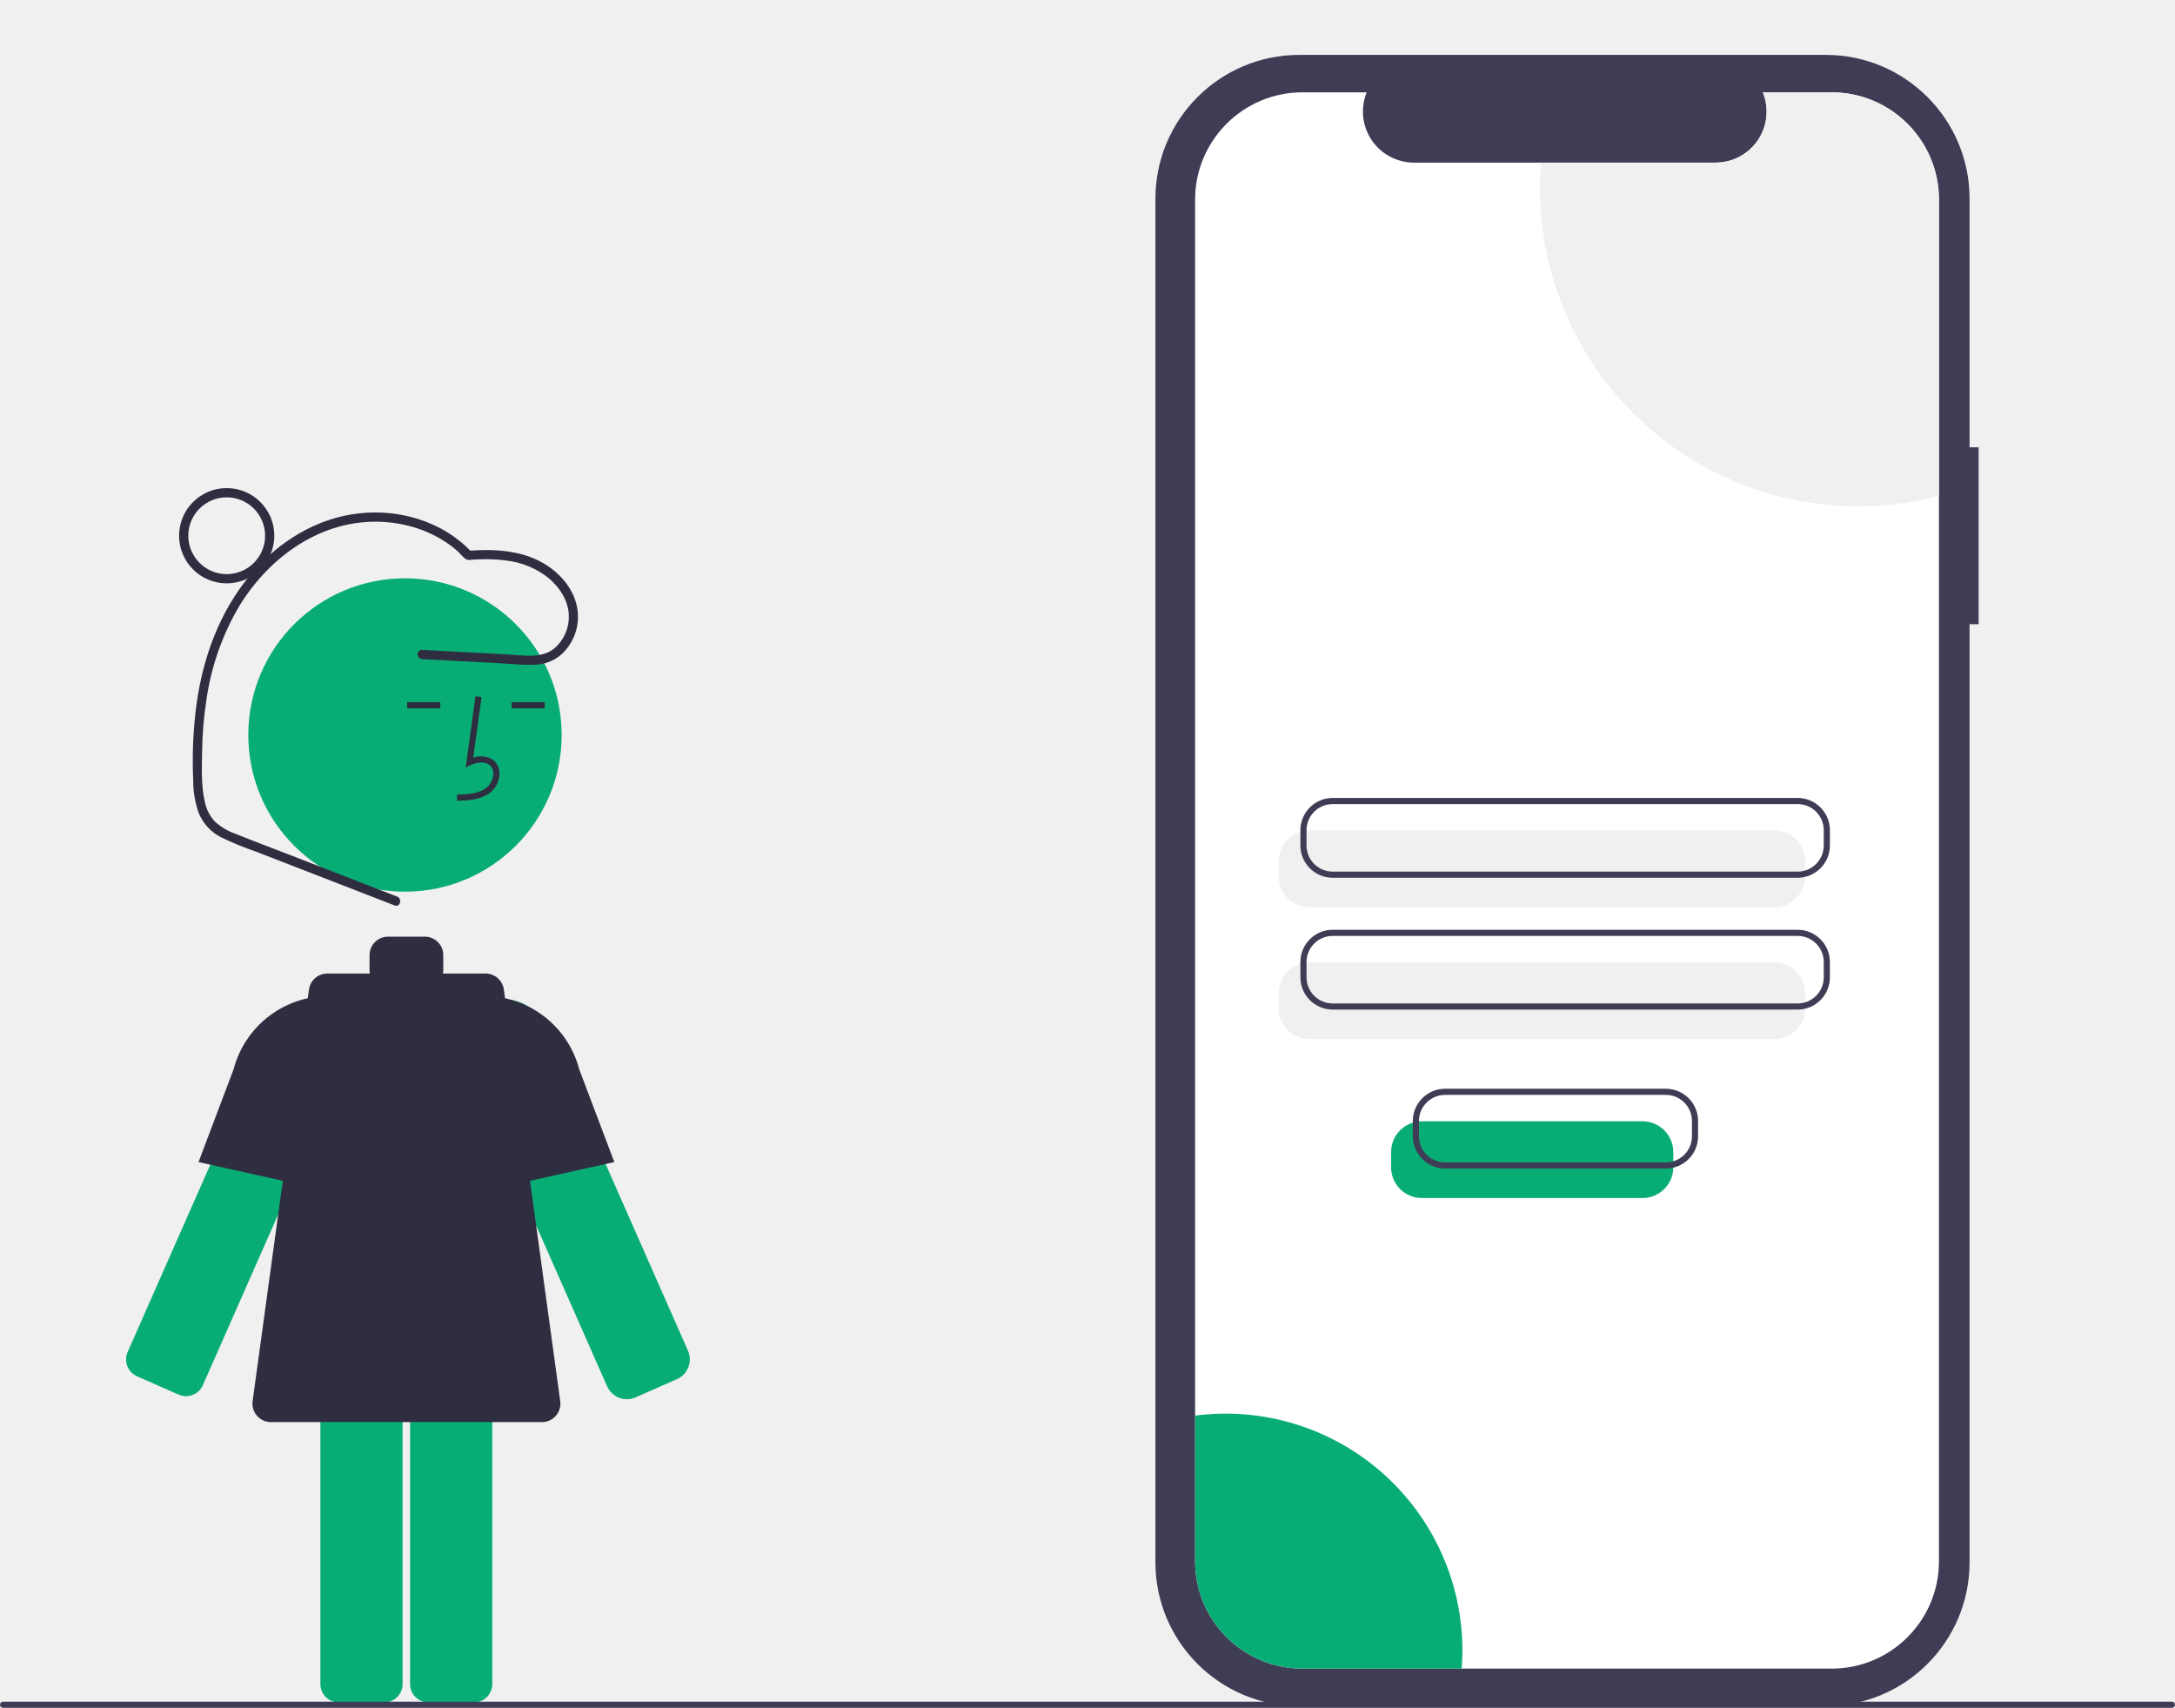
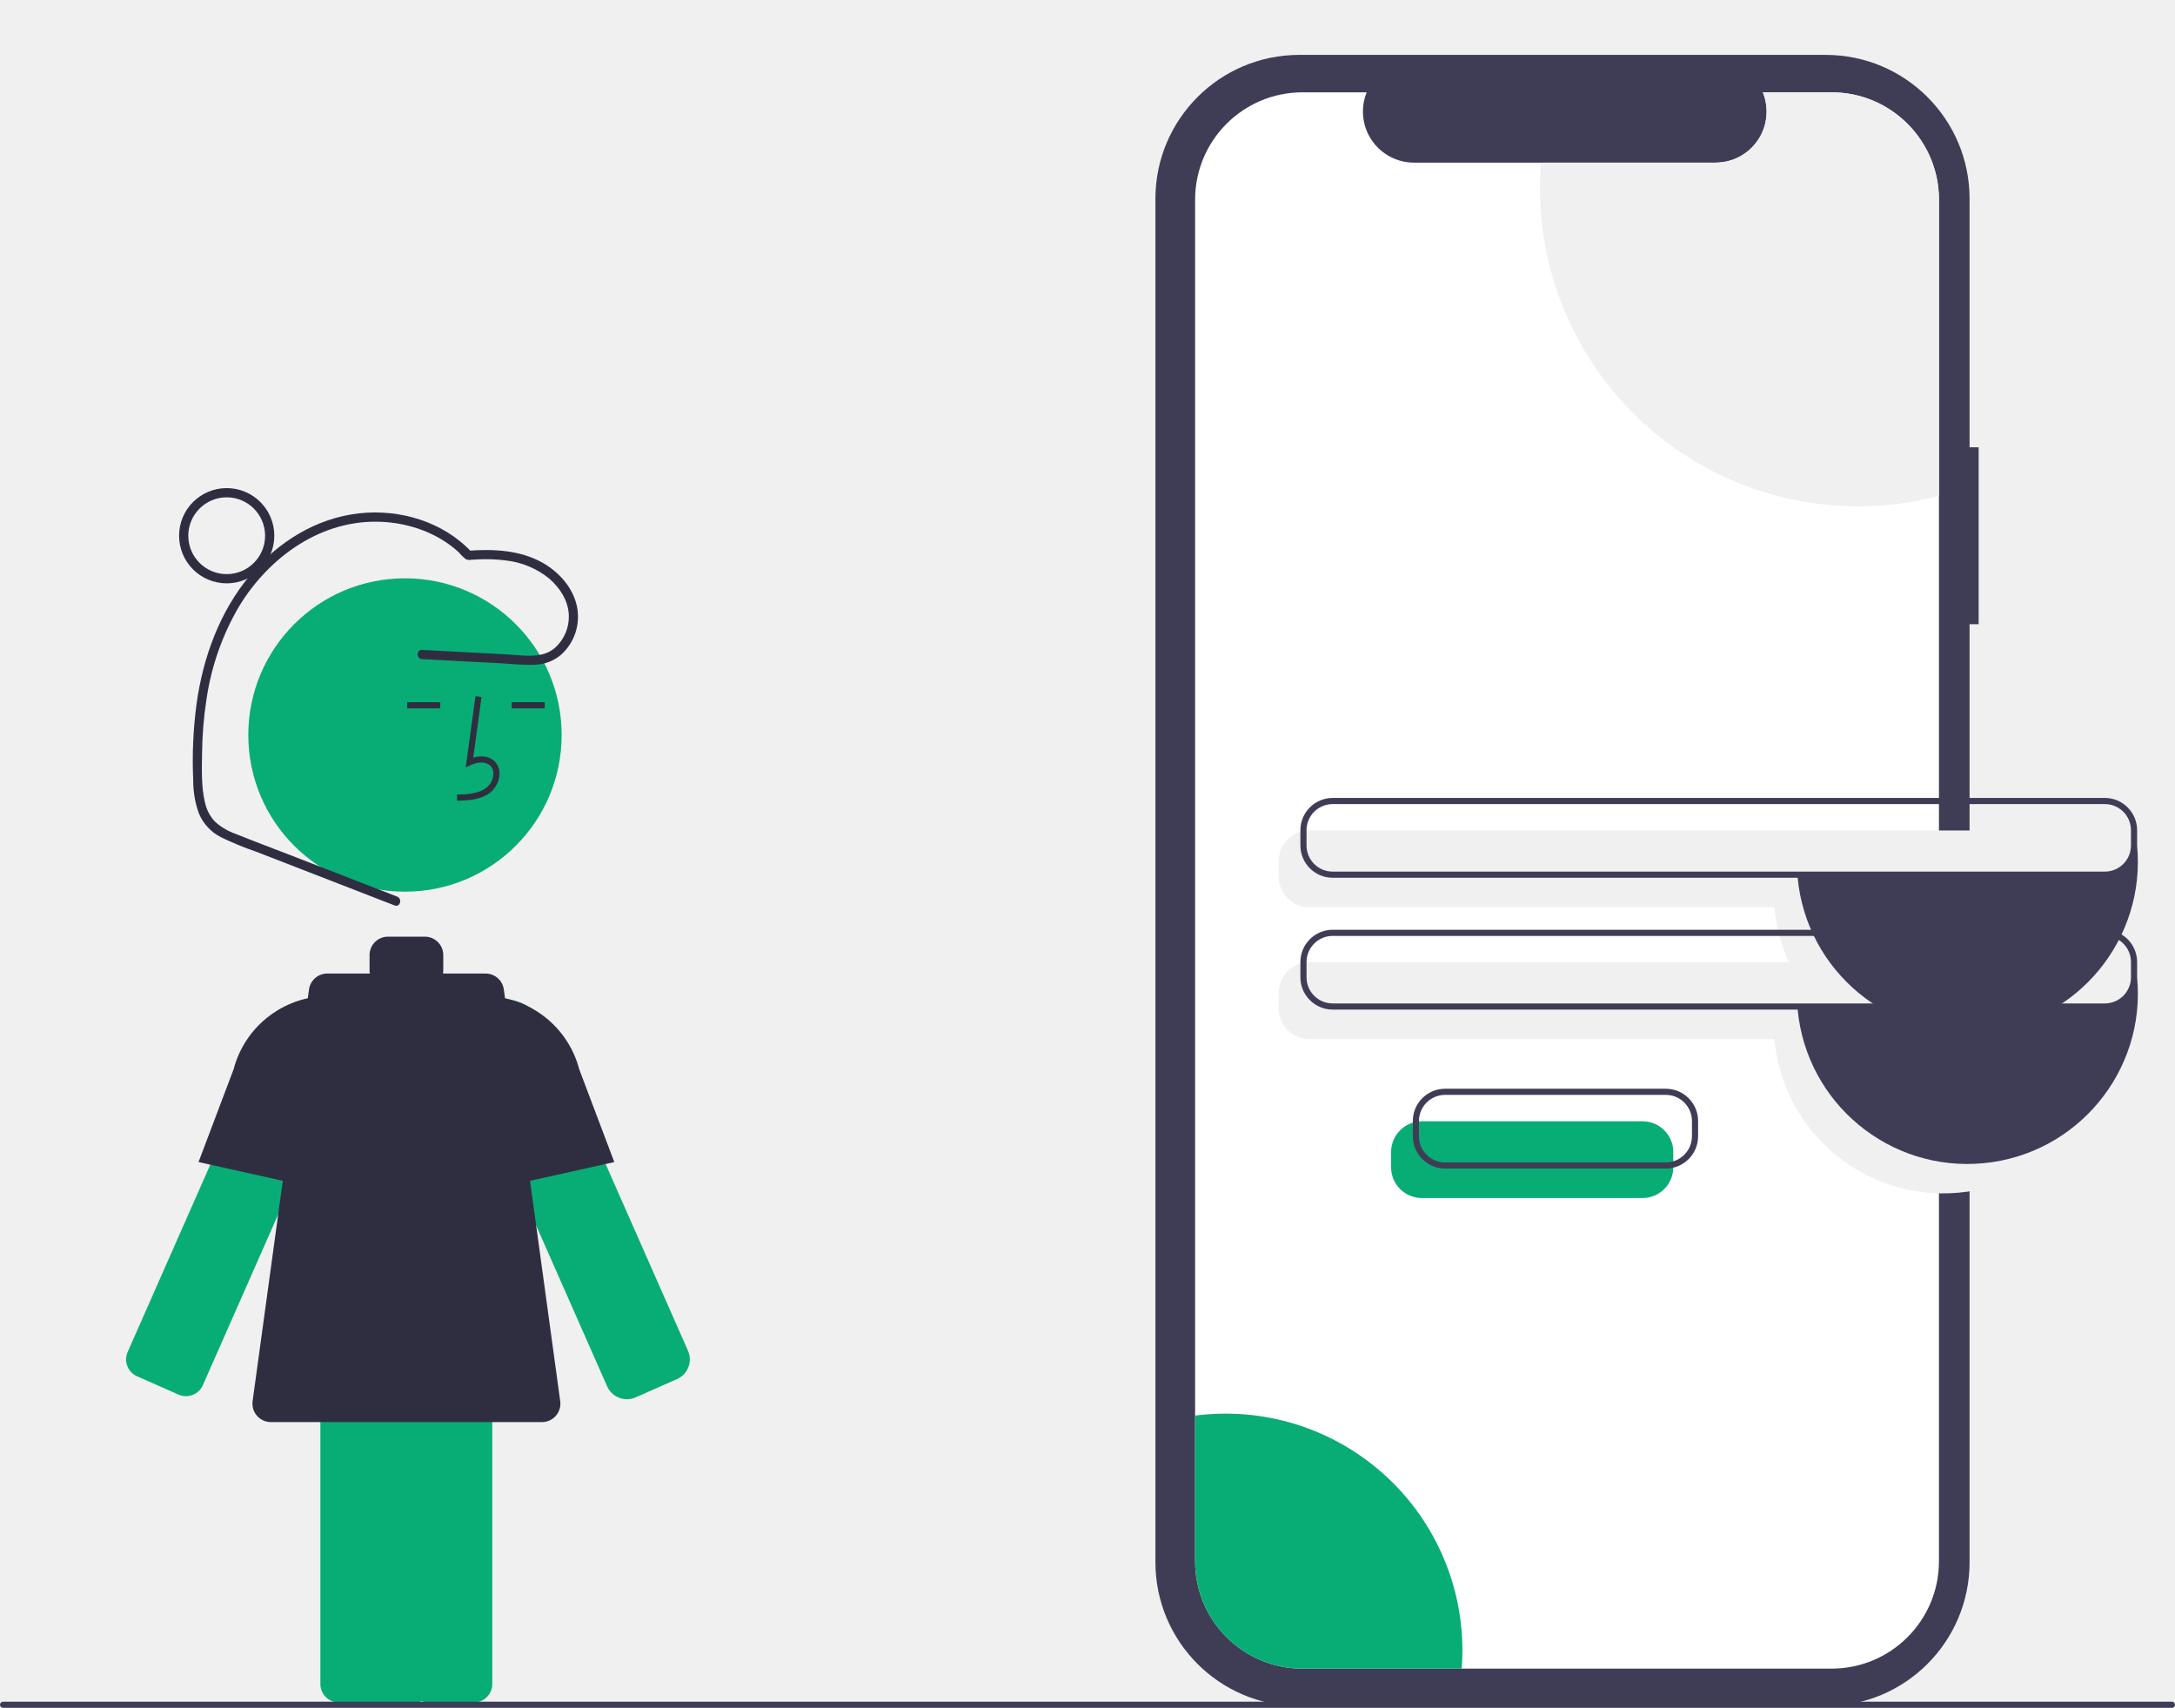
<svg xmlns="http://www.w3.org/2000/svg" data-name="Layer 1" width="708" height="555.867" viewBox="0 0 708 555.867">
  <path id="b10fb2cf-c586-4c5f-9fbf-e678f5ffa3db-24" data-name="Path 133" d="M890.465,679.515a211.722,211.722,0,0,1-46.196,37.27c-.392.241-.79.467-1.189.7l-27.639-24.463c.29-.27.612-.572.958-.905C836.992,672.563,939.229,535.838,946.042,502.544,945.572,505.317,952.189,614.094,890.465,679.515Z" transform="translate(-246 -172.0663)" fill="#f0f0f0" />
  <path id="a32c10c7-75df-4179-a648-6a8d2a687209-25" data-name="Path 134" d="M849.602,721.505c-.523.125-1.054.241-1.588.348l-20.735-18.353c.405-.141.879-.309,1.42-.496,8.897-3.15,35.394-12.66,61.764-23.492,28.334-11.644,56.533-24.8,62.598-33.227C951.76,648.244,911.686,707.622,849.602,721.505Z" transform="translate(-246 -172.0663)" fill="#f0f0f0" />
  <path d="M890.082,317.646h-2.953V236.753a46.819,46.819,0,0,0-46.819-46.819H668.926a46.819,46.819,0,0,0-46.819,46.819v443.789a46.819,46.819,0,0,0,46.819,46.819H840.31a46.819,46.819,0,0,0,46.819-46.819V375.228h2.953Z" transform="translate(-246 -172.0663)" fill="#3f3d56" />
  <path d="M877.163,237.074V680.217a34.957,34.957,0,0,1-34.969,34.957H669.984a34.954,34.954,0,0,1-34.957-34.957V237.074a34.954,34.954,0,0,1,34.957-34.957h20.898a16.619,16.619,0,0,0,15.383,22.88h98.181a16.601,16.601,0,0,0,15.384-22.88H842.193A34.957,34.957,0,0,1,877.163,237.074Z" transform="translate(-246 -172.0663)" fill="#fff" />
-   <path d="M823.595,467.355H672.228a10.011,10.011,0,0,1-10-10v-4.978a10.011,10.011,0,0,1,10-10h151.367a10.011,10.011,0,0,1,10,10v4.978A10.011,10.011,0,0,1,823.595,467.355Z" transform="translate(-246 -172.0663)" fill="#f0f0f0" />
-   <path d="M823.595,510.262H672.228a10.011,10.011,0,0,1-10-10v-4.978a10.011,10.011,0,0,1,10-10h151.367a10.011,10.011,0,0,1,10,10v4.978A10.011,10.011,0,0,1,823.595,510.262Z" transform="translate(-246 -172.0663)" fill="#f0f0f0" />
-   <path d="M831.166,457.759H679.8a10.512,10.512,0,0,1-10.5-10.5v-4.978a10.512,10.512,0,0,1,10.5-10.5h151.367a10.512,10.512,0,0,1,10.5,10.5v4.978A10.512,10.512,0,0,1,831.166,457.759Zm-151.367-23.978a8.51,8.51,0,0,0-8.5,8.5v4.978a8.51,8.51,0,0,0,8.5,8.5h151.367a8.51,8.51,0,0,0,8.5-8.5v-4.978a8.51,8.51,0,0,0-8.5-8.5Z" transform="translate(-246 -172.0663)" fill="#3f3d56" />
-   <path d="M831.166,500.666H679.8a10.512,10.512,0,0,1-10.5-10.5V485.189a10.512,10.512,0,0,1,10.5-10.5h151.367a10.512,10.512,0,0,1,10.5,10.5v4.978A10.512,10.512,0,0,1,831.166,500.666ZM679.8,476.689a8.51,8.51,0,0,0-8.5,8.5v4.978a8.51,8.51,0,0,0,8.5,8.5h151.367a8.51,8.51,0,0,0,8.5-8.5V485.189a8.51,8.51,0,0,0-8.5-8.5Z" transform="translate(-246 -172.0663)" fill="#3f3d56" />
+   <path d="M823.595,467.355H672.228a10.011,10.011,0,0,1-10-10v-4.978a10.011,10.011,0,0,1,10-10h251.367a10.011,10.011,0,0,1,10,10v4.978A10.011,10.011,0,0,1,823.595,467.355Z" transform="translate(-246 -172.0663)" fill="#f0f0f0" />
+   <path d="M823.595,510.262H672.228a10.011,10.011,0,0,1-10-10v-4.978a10.011,10.011,0,0,1,10-10h251.367a10.011,10.011,0,0,1,10,10v4.978A10.011,10.011,0,0,1,823.595,510.262Z" transform="translate(-246 -172.0663)" fill="#f0f0f0" />
+   <path d="M831.166,457.759H679.8a10.512,10.512,0,0,1-10.5-10.5v-4.978a10.512,10.512,0,0,1,10.5-10.5h251.367a10.512,10.512,0,0,1,10.5,10.5v4.978A10.512,10.512,0,0,1,831.166,457.759Zm-151.367-23.978a8.51,8.51,0,0,0-8.5,8.5v4.978a8.51,8.51,0,0,0,8.5,8.5h251.367a8.51,8.51,0,0,0,8.5-8.5v-4.978a8.51,8.51,0,0,0-8.5-8.5Z" transform="translate(-246 -172.0663)" fill="#3f3d56" />
+   <path d="M831.166,500.666H679.8a10.512,10.512,0,0,1-10.5-10.5V485.189a10.512,10.512,0,0,1,10.5-10.5h251.367a10.512,10.512,0,0,1,10.5,10.5v4.978A10.512,10.512,0,0,1,831.166,500.666ZM679.8,476.689a8.51,8.51,0,0,0-8.5,8.5v4.978a8.51,8.51,0,0,0,8.5,8.5h251.367a8.51,8.51,0,0,0,8.5-8.5V485.189a8.51,8.51,0,0,0-8.5-8.5Z" transform="translate(-246 -172.0663)" fill="#3f3d56" />
  <path d="M877.163,237.074V333.464A103.539,103.539,0,0,1,747.28,233.389q0-4.24.341-8.392h56.826a16.601,16.601,0,0,0,15.384-22.88H842.193A34.957,34.957,0,0,1,877.163,237.074Z" transform="translate(-246 -172.0663)" fill="#f0f0f0" />
  <path d="M722.041,709.154c0,2.032-.076,4.038-.24,6.02H669.984a34.954,34.954,0,0,1-34.957-34.957v-47.4a77.073,77.073,0,0,1,87.013,76.337Z" transform="translate(-246 -172.0663)" fill="#08ad76" />
  <path d="M304.121,625.985a6.007,6.007,0,0,0,7.911-3.067l46.679-105.794a13.379,13.379,0,0,0-17.077-17.876h-0a13.199,13.199,0,0,0-6.75,5.78,13.649,13.649,0,0,0-.654,1.293l-46.679,105.794a6,6,0,0,0,3.067,7.912Z" transform="translate(-246 -172.0663)" fill="#08ad76" />
  <path d="M356.795,560.557l-46.172-10.261,11.428-30.232a31.95,31.95,0,0,1,34.299-23.628l.445.049Z" transform="translate(-246 -172.0663)" fill="#2f2e41" />
  <path d="M450.055,627.498a7.028,7.028,0,0,1-6.412-4.177L396.964,517.527a14.381,14.381,0,0,1,25.609-12.997v-0a14.618,14.618,0,0,1,.703,1.388l46.679,105.794a7,7,0,0,1-3.579,9.23l-13.961,6.16-.007-.016A6.944,6.944,0,0,1,450.055,627.498Z" transform="translate(-246 -172.0663)" fill="#08ad76" />
  <path d="M385.485,591.169a6.007,6.007,0,0,0-6,6V720.183a6.007,6.007,0,0,0,6,6H400.245a6.007,6.007,0,0,0,6-6V597.169a6.007,6.007,0,0,0-6-6Z" transform="translate(-246 -172.0663)" fill="#08ad76" />
-   <path d="M356.293,591.169a6.007,6.007,0,0,0-6,6V720.183a6.007,6.007,0,0,0,6,6h14.76a6.007,6.007,0,0,0,6-6V597.169a6.007,6.007,0,0,0-6-6Z" transform="translate(-246 -172.0663)" fill="#08ad76" />
+   <path d="M356.293,591.169a6.007,6.007,0,0,0-6,6V720.183a6.007,6.007,0,0,0,6,6h24.76a6.007,6.007,0,0,0,6-6V597.169a6.007,6.007,0,0,0-6-6Z" transform="translate(-246 -172.0663)" fill="#08ad76" />
  <circle cx="131.828" cy="239.224" r="51" fill="#08ad76" />
  <path d="M394.8,432.699c3.306-.092,7.42-.207,10.59-2.522a8.133,8.133,0,0,0,3.2-6.073,5.471,5.471,0,0,0-1.86-4.493c-1.656-1.399-4.073-1.727-6.678-.961l2.699-19.726-1.981-.271L397.596,421.843l1.655-.759c1.918-.88,4.552-1.328,6.188.055a3.515,3.515,0,0,1,1.153,2.896,6.147,6.147,0,0,1-2.381,4.528c-2.467,1.802-5.746,2.034-9.466,2.138Z" transform="translate(-246 -172.0663)" fill="#2f2e41" />
  <rect x="166.55" y="228.559" width="10.772" height="2" fill="#2f2e41" />
  <rect x="132.55" y="228.559" width="10.772" height="2" fill="#2f2e41" />
  <path d="M428.362,628.119l-18.356-134a6,6,0,0,0-5.945-5.186H390.205a6.025,6.025,0,0,0,.09-1v-5a6,6,0,0,0-6-6h-12a6,6,0,0,0-6,6v5a6.025,6.025,0,0,0,.09,1H352.53a6,6,0,0,0-5.945,5.186l-18.356,134a6,6,0,0,0,5.944,6.814h88.244A6,6,0,0,0,428.362,628.119Z" transform="translate(-246 -172.0663)" fill="#2f2e41" />
  <path d="M399.795,560.557V496.486l.445-.049a31.961,31.961,0,0,1,34.315,23.68l11.411,30.18Z" transform="translate(-246 -172.0663)" fill="#2f2e41" />
  <path d="M375.26,463.882l-35.275-13.692c-5.768-2.239-11.569-4.41-17.307-6.726a19.726,19.726,0,0,1-6.662-3.926,13.09,13.09,0,0,1-3.321-6.427c-1.223-5.171-1.002-10.825-.915-16.102a122.699,122.699,0,0,1,1.422-17.241,83.286,83.286,0,0,1,10.65-30.38c9.893-16.232,26.937-28.444,46.543-27.469,9.077.451,18.206,3.708,24.949,9.914a15.751,15.751,0,0,0,2.355,2.282,3.268,3.268,0,0,0,1.876.126q1.234-.079,2.471-.121a51.043,51.043,0,0,1,8.566.359,27.121,27.121,0,0,1,14.13,5.867c3.37,2.899,6.112,6.992,6.395,11.54a13.66,13.66,0,0,1-4.614,11.151c-4.209,3.547-10.213,2.3-15.261,2.033l-18.494-.98-9.37-.496c-1.929-.102-1.924,2.898,0,3l24.905,1.319c4.002.212,8.127.732,12.132.492a13.574,13.574,0,0,0,8.333-3.352,16.628,16.628,0,0,0,5.037-15.601c-1.284-6.138-5.852-11.215-11.207-14.235-7.286-4.11-15.988-4.504-24.141-3.896l1.061.439c-9.222-9.898-23.349-14.077-36.61-12.615-14.002,1.544-26.456,9.356-35.404,20.038-9.976,11.909-15.413,26.76-17.527,42.03a139.839,139.839,0,0,0-1.082,24.88,31.35,31.35,0,0,0,1.852,10.751,15.39,15.39,0,0,0,7.225,7.746,103.398,103.398,0,0,0,11.468,4.711L342.436,454.344l25.528,9.909,6.498,2.522c1.801.699,2.581-2.201.798-2.893Z" transform="translate(-246 -172.0663)" fill="#2f2e41" />
  <path d="M319.795,361.934a15.5,15.5,0,1,1,15.5-15.5A15.517,15.517,0,0,1,319.795,361.934Zm0-28a12.5,12.5,0,1,0,12.5,12.5A12.514,12.514,0,0,0,319.795,333.934Z" transform="translate(-246 -172.0663)" fill="#2f2e41" />
  <rect x="528.177" y="440.815" width="42.237" height="42.237" transform="translate(147.6141 -410.7547) rotate(37.40978)" fill="#f0f0f0" />
  <path d="M389.295,228.934a33.949,33.949,0,0,1,27.277,13.702l19.59-25.614-58.779-44.956-44.956,58.779,25.333,19.376A34.003,34.003,0,0,1,389.295,228.934Z" transform="translate(-246 -172.0663)" fill="#f0f0f0" />
  <path d="M953,727.934H247a1,1,0,0,1,0-2H953a1,1,0,0,1,0,2Z" transform="translate(-246 -172.0663)" fill="#3f3d56" />
  <path d="M780.687,562.003H708.825a10.011,10.011,0,0,1-10-10v-4.978a10.011,10.011,0,0,1,10-10h71.862a10.011,10.011,0,0,1,10,10v4.978A10.011,10.011,0,0,1,780.687,562.003Z" transform="translate(-246 -172.0663)" fill="#08ad76" />
  <path d="M788.259,552.407H716.397a10.512,10.512,0,0,1-10.5-10.5v-4.978a10.512,10.512,0,0,1,10.5-10.5h71.862a10.512,10.512,0,0,1,10.5,10.5v4.978A10.512,10.512,0,0,1,788.259,552.407Zm-71.862-23.978a8.51,8.51,0,0,0-8.5,8.5v4.978a8.51,8.51,0,0,0,8.5,8.5h71.862a8.51,8.51,0,0,0,8.5-8.5v-4.978a8.51,8.51,0,0,0-8.5-8.5Z" transform="translate(-246 -172.0663)" fill="#3f3d56" />
</svg>
